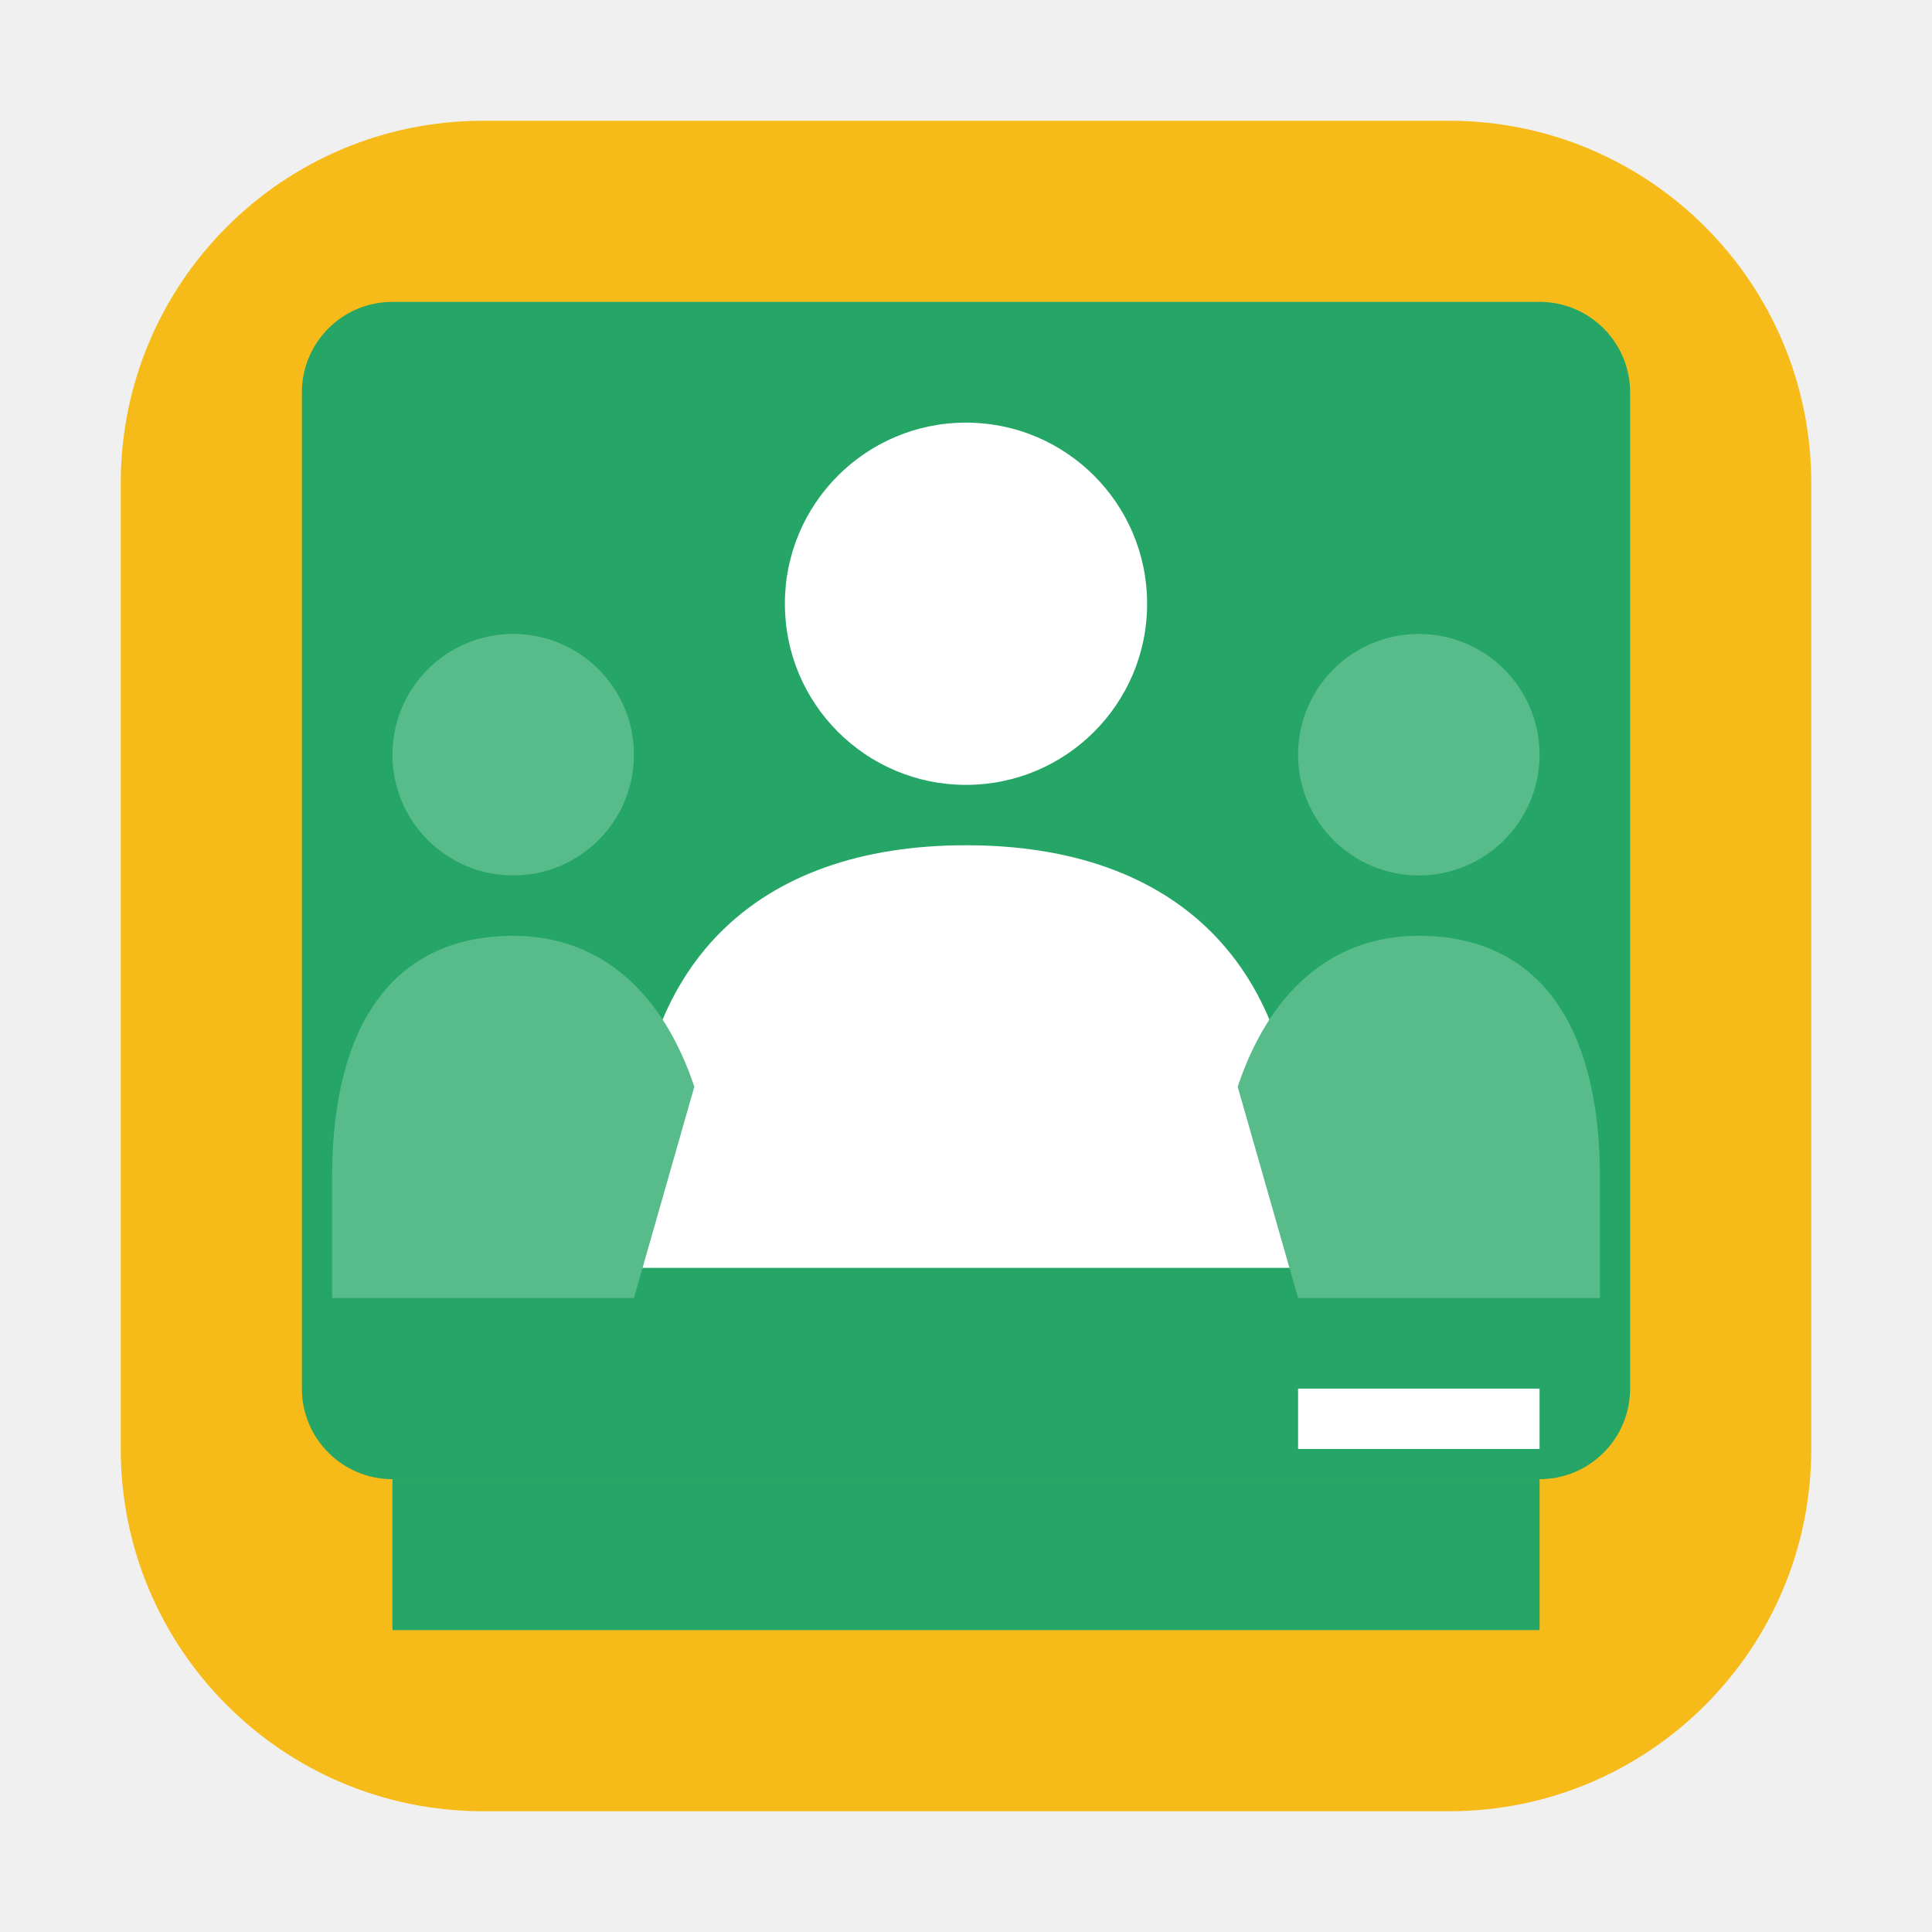
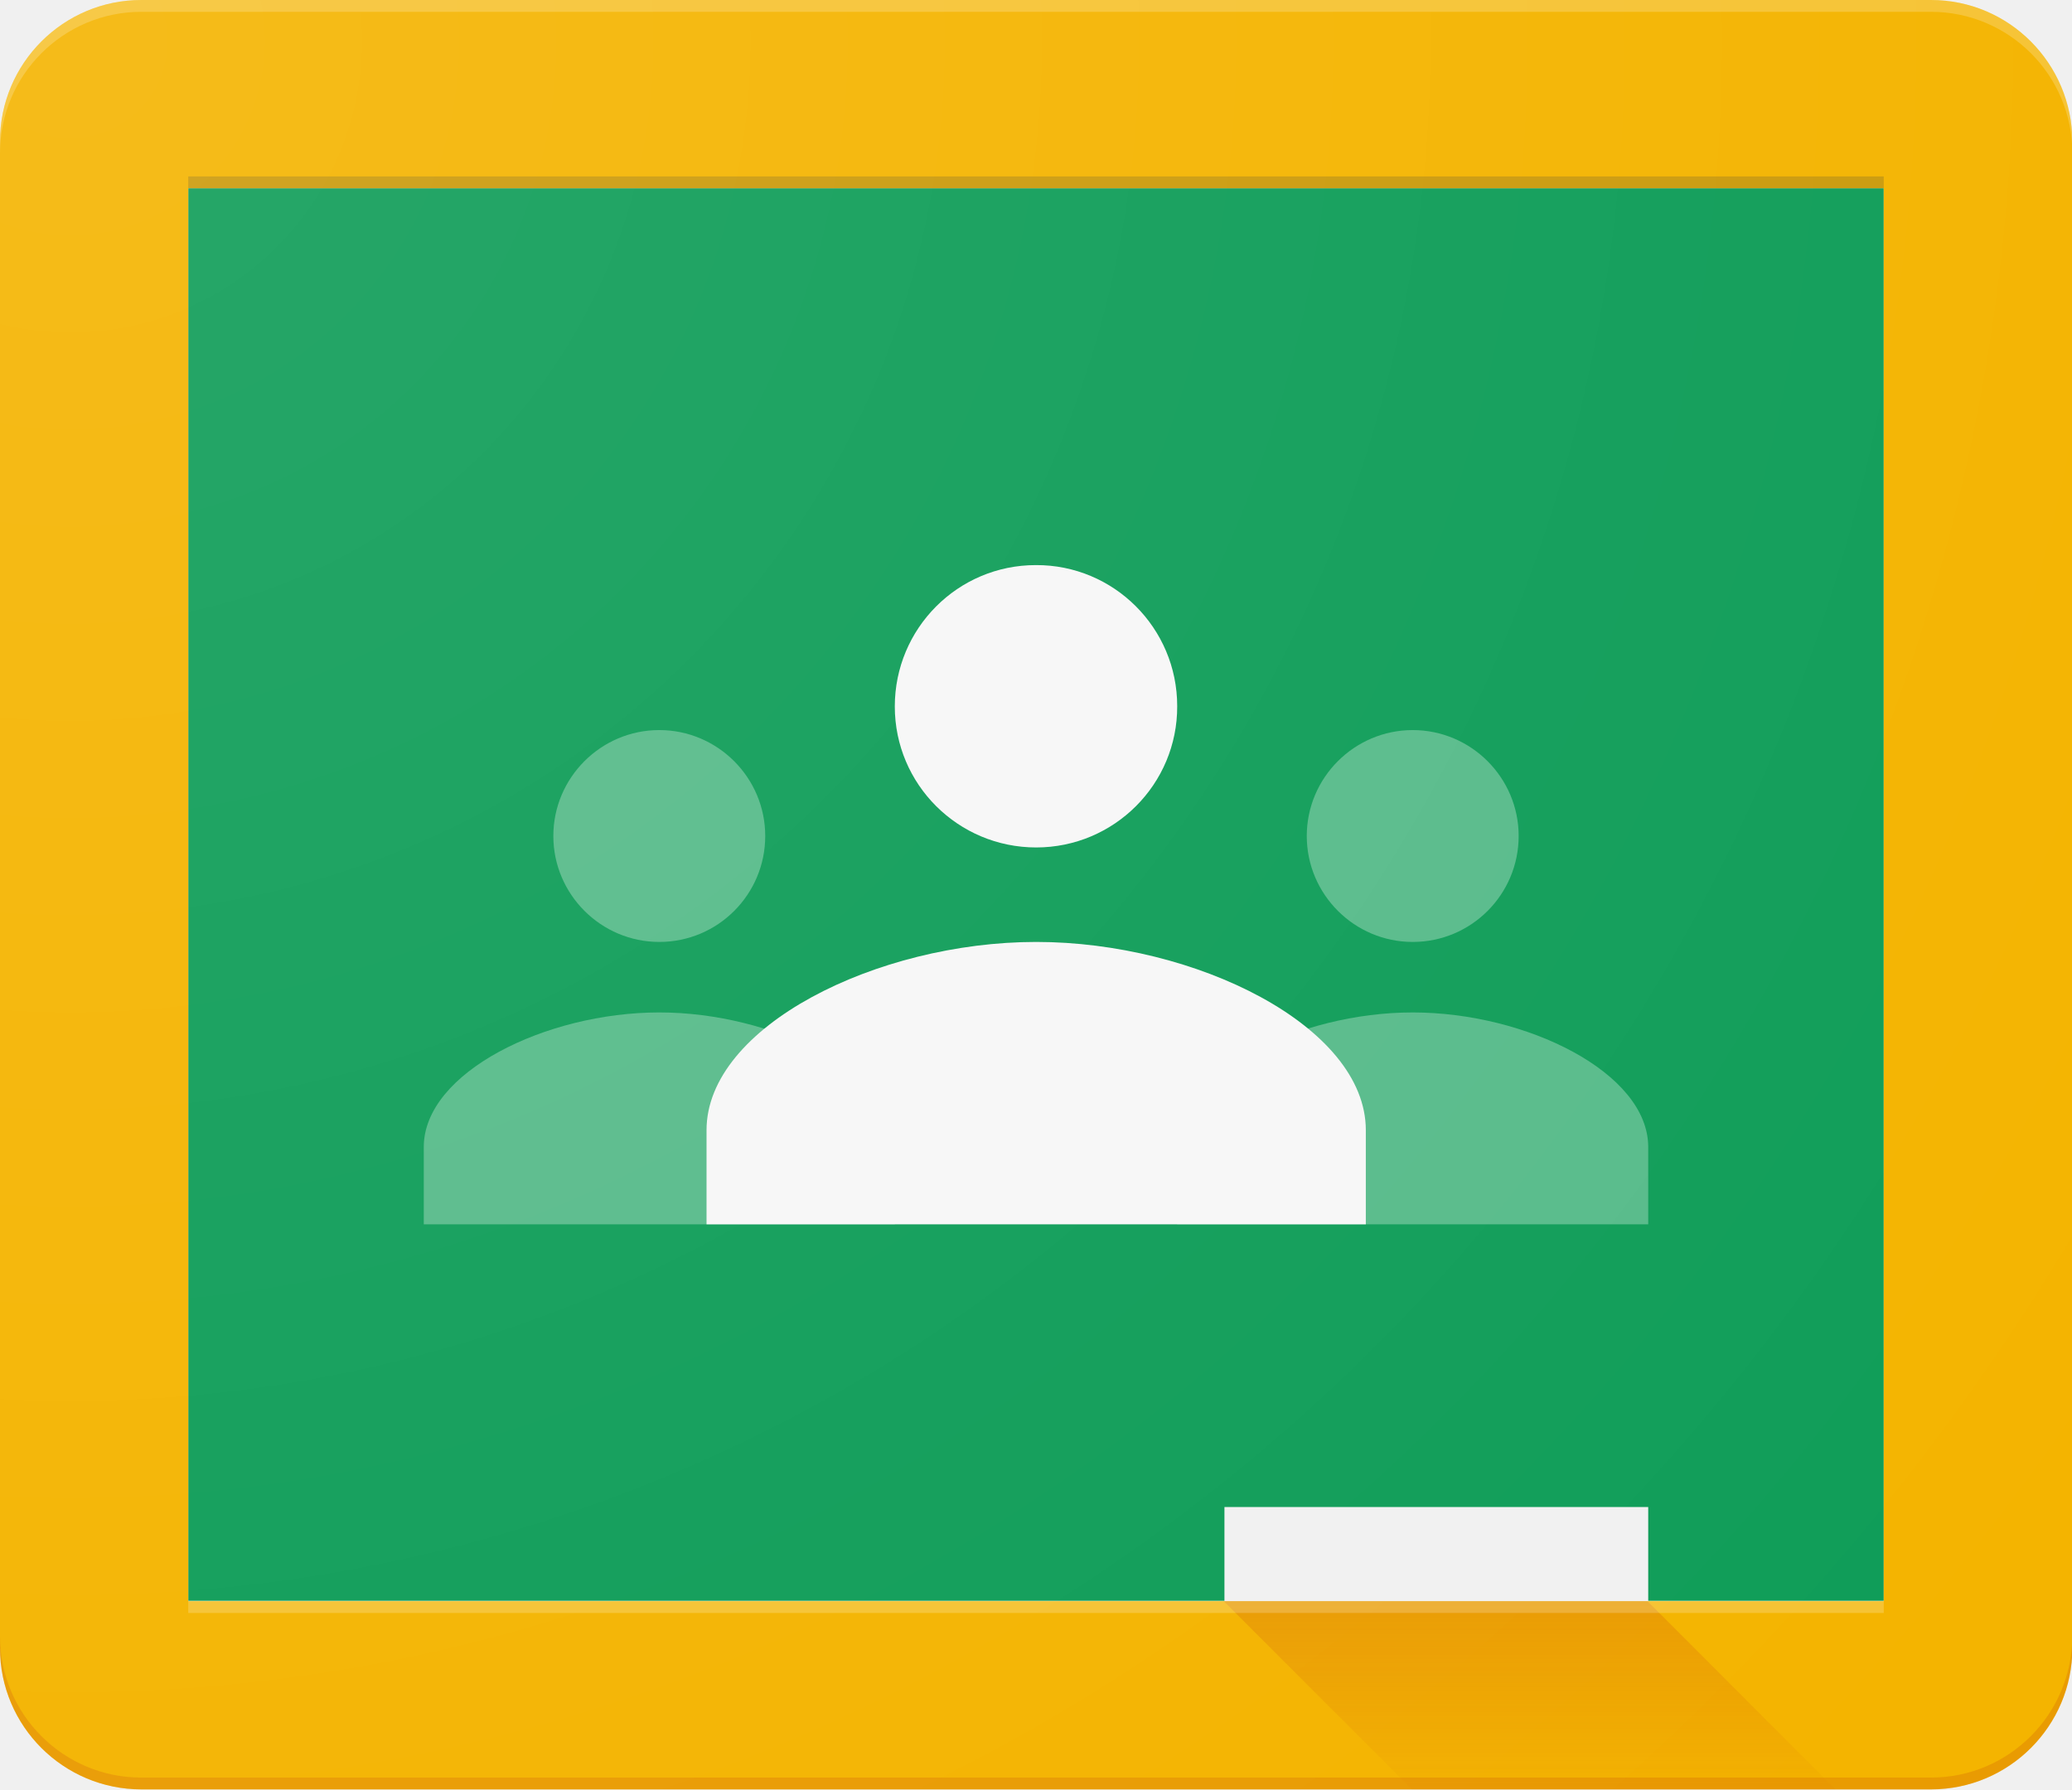
- <svg xmlns="http://www.w3.org/2000/svg" viewBox="0 0 64 64">
-   <rect x="4" y="4" width="56" height="56" rx="12" fill="#f6bb18" />
-   <rect x="10" y="10" width="44" height="39" rx="3" fill="#25a667" />
-   <circle cx="32" cy="20" r="6" fill="#fff" />
-   <path d="M21 39c0-7 4-11 11-11s11 4 11 11v3H21z" fill="#fff" />
-   <circle cx="17" cy="25" r="4" fill="#57bb8a" />
-   <path d="M11 39c0-5 2-8 6-8 3 0 5 2 6 5l-2 7h-10z" fill="#57bb8a" />
-   <circle cx="47" cy="25" r="4" fill="#57bb8a" />
-   <path d="M41 36c1-3 3-5 6-5 4 0 6 3 6 8v4H43z" fill="#57bb8a" />
-   <path d="M13 49h38v5H13z" fill="#25a667" />
-   <path d="M43 46h8v2h-8z" fill="#fff" />
+ <svg xmlns="http://www.w3.org/2000/svg" viewBox="0 0 578.9 500" xml:space="preserve">
+   <path fill="#0F9D58" d="M52.6 52.6h473.7v394.7H52.6V52.6z" />
+   <path fill="#57BB8A" d="M394.7 263.2c16.4 0 29.6-13.3 29.6-29.6S411 204 394.7 204s-29.6 13.3-29.6 29.6 13.3 29.6 29.6 29.6zm0 19.7c-31.7 0-65.8 16.8-65.8 37.6v21.6h131.6v-21.6c0-20.8-34.1-37.6-65.8-37.6zm-210.5-19.7c16.4 0 29.6-13.3 29.6-29.6S200.5 204 184.2 204s-29.6 13.3-29.6 29.6 13.3 29.6 29.6 29.6zm0 19.7c-31.7 0-65.8 16.8-65.8 37.6v21.6H250v-21.6c0-20.8-34.1-37.6-65.8-37.6z" />
+   <path fill="#F7F7F7" d="M289.5 236.8c21.8 0 39.5-17.7 39.4-39.5 0-21.8-17.7-39.5-39.5-39.4-21.8 0-39.4 17.7-39.4 39.5s17.7 39.4 39.5 39.4zm0 26.4c-44.4 0-92.1 23.6-92.1 52.6v26.3h184.2v-26.3c0-29.1-47.7-52.6-92.1-52.6z" />
+   <path fill="#F1F1F1" d="M342.1 421.1h118.4v26.3H342.1v-26.3z" />
+   <path fill="#F4B400" d="M539.5 0h-500C17.7 0 0 17.7 0 39.5v421.1C0 482.3 17.7 500 39.5 500h500c21.8 0 39.5-17.7 39.5-39.5v-421C578.9 17.7 561.3 0 539.5 0zm-13.2 447.4H52.6V52.6h473.7v394.8z" />
+   <path opacity=".2" fill="#FFF" d="M539.5 0h-500C17.7 0 0 17.7 0 39.5v3.3C0 21 17.7 3.3 39.5 3.3h500C561.3 3.3 579 21 579 42.8v-3.3C578.9 17.7 561.3 0 539.5 0z" />
+   <path opacity=".2" fill="#BF360C" d="M539.5 496.7h-500C17.7 496.7 0 479 0 457.2v3.3C0 482.3 17.7 500 39.5 500h500c21.8 0 39.5-17.7 39.5-39.5v-3.3c-.1 21.8-17.7 39.5-39.5 39.5z" />
+   <linearGradient id="a" gradientUnits="userSpaceOnUse" x1="154.865" y1="295.747" x2="154.865" y2="282.634" gradientTransform="matrix(12.992 0 0 -4 -1584.623 1631.087)">
+     <stop offset="0" style="stop-color:#bf360c;stop-opacity:.2" />
+     <stop offset="1" style="stop-color:#bf360c;stop-opacity:2.000000e-02" />
+   </linearGradient>
+   <path fill="url(#a)" d="M460.3 447.4H341.9l52.6 52.6h118.3l-52.5-52.6z" />
+   <path opacity=".2" fill="#263238" d="M52.6 49.3h473.7v3.3H52.6v-3.3z" />
+   <path opacity=".2" fill="#FFF" d="M52.6 447.4h473.7v3.3H52.6v-3.3z" />
+   <radialGradient id="b" cx="131.401" cy="367.2" r="18.197" gradientTransform="matrix(38.0002 0 0 -38 -4973.328 13965.323)" gradientUnits="userSpaceOnUse">
+     <stop offset="0" style="stop-color:#fff;stop-opacity:.1" />
+     <stop offset="1" style="stop-color:#fff;stop-opacity:0" />
+   </radialGradient>
+   <path fill="url(#b)" d="M539.5 0h-500C17.7 0 0 17.7 0 39.5v421.1C0 482.3 17.7 500 39.5 500h500c21.8 0 39.5-17.7 39.5-39.5v-421C578.9 17.7 561.3 0 539.5 0z" />
</svg>
